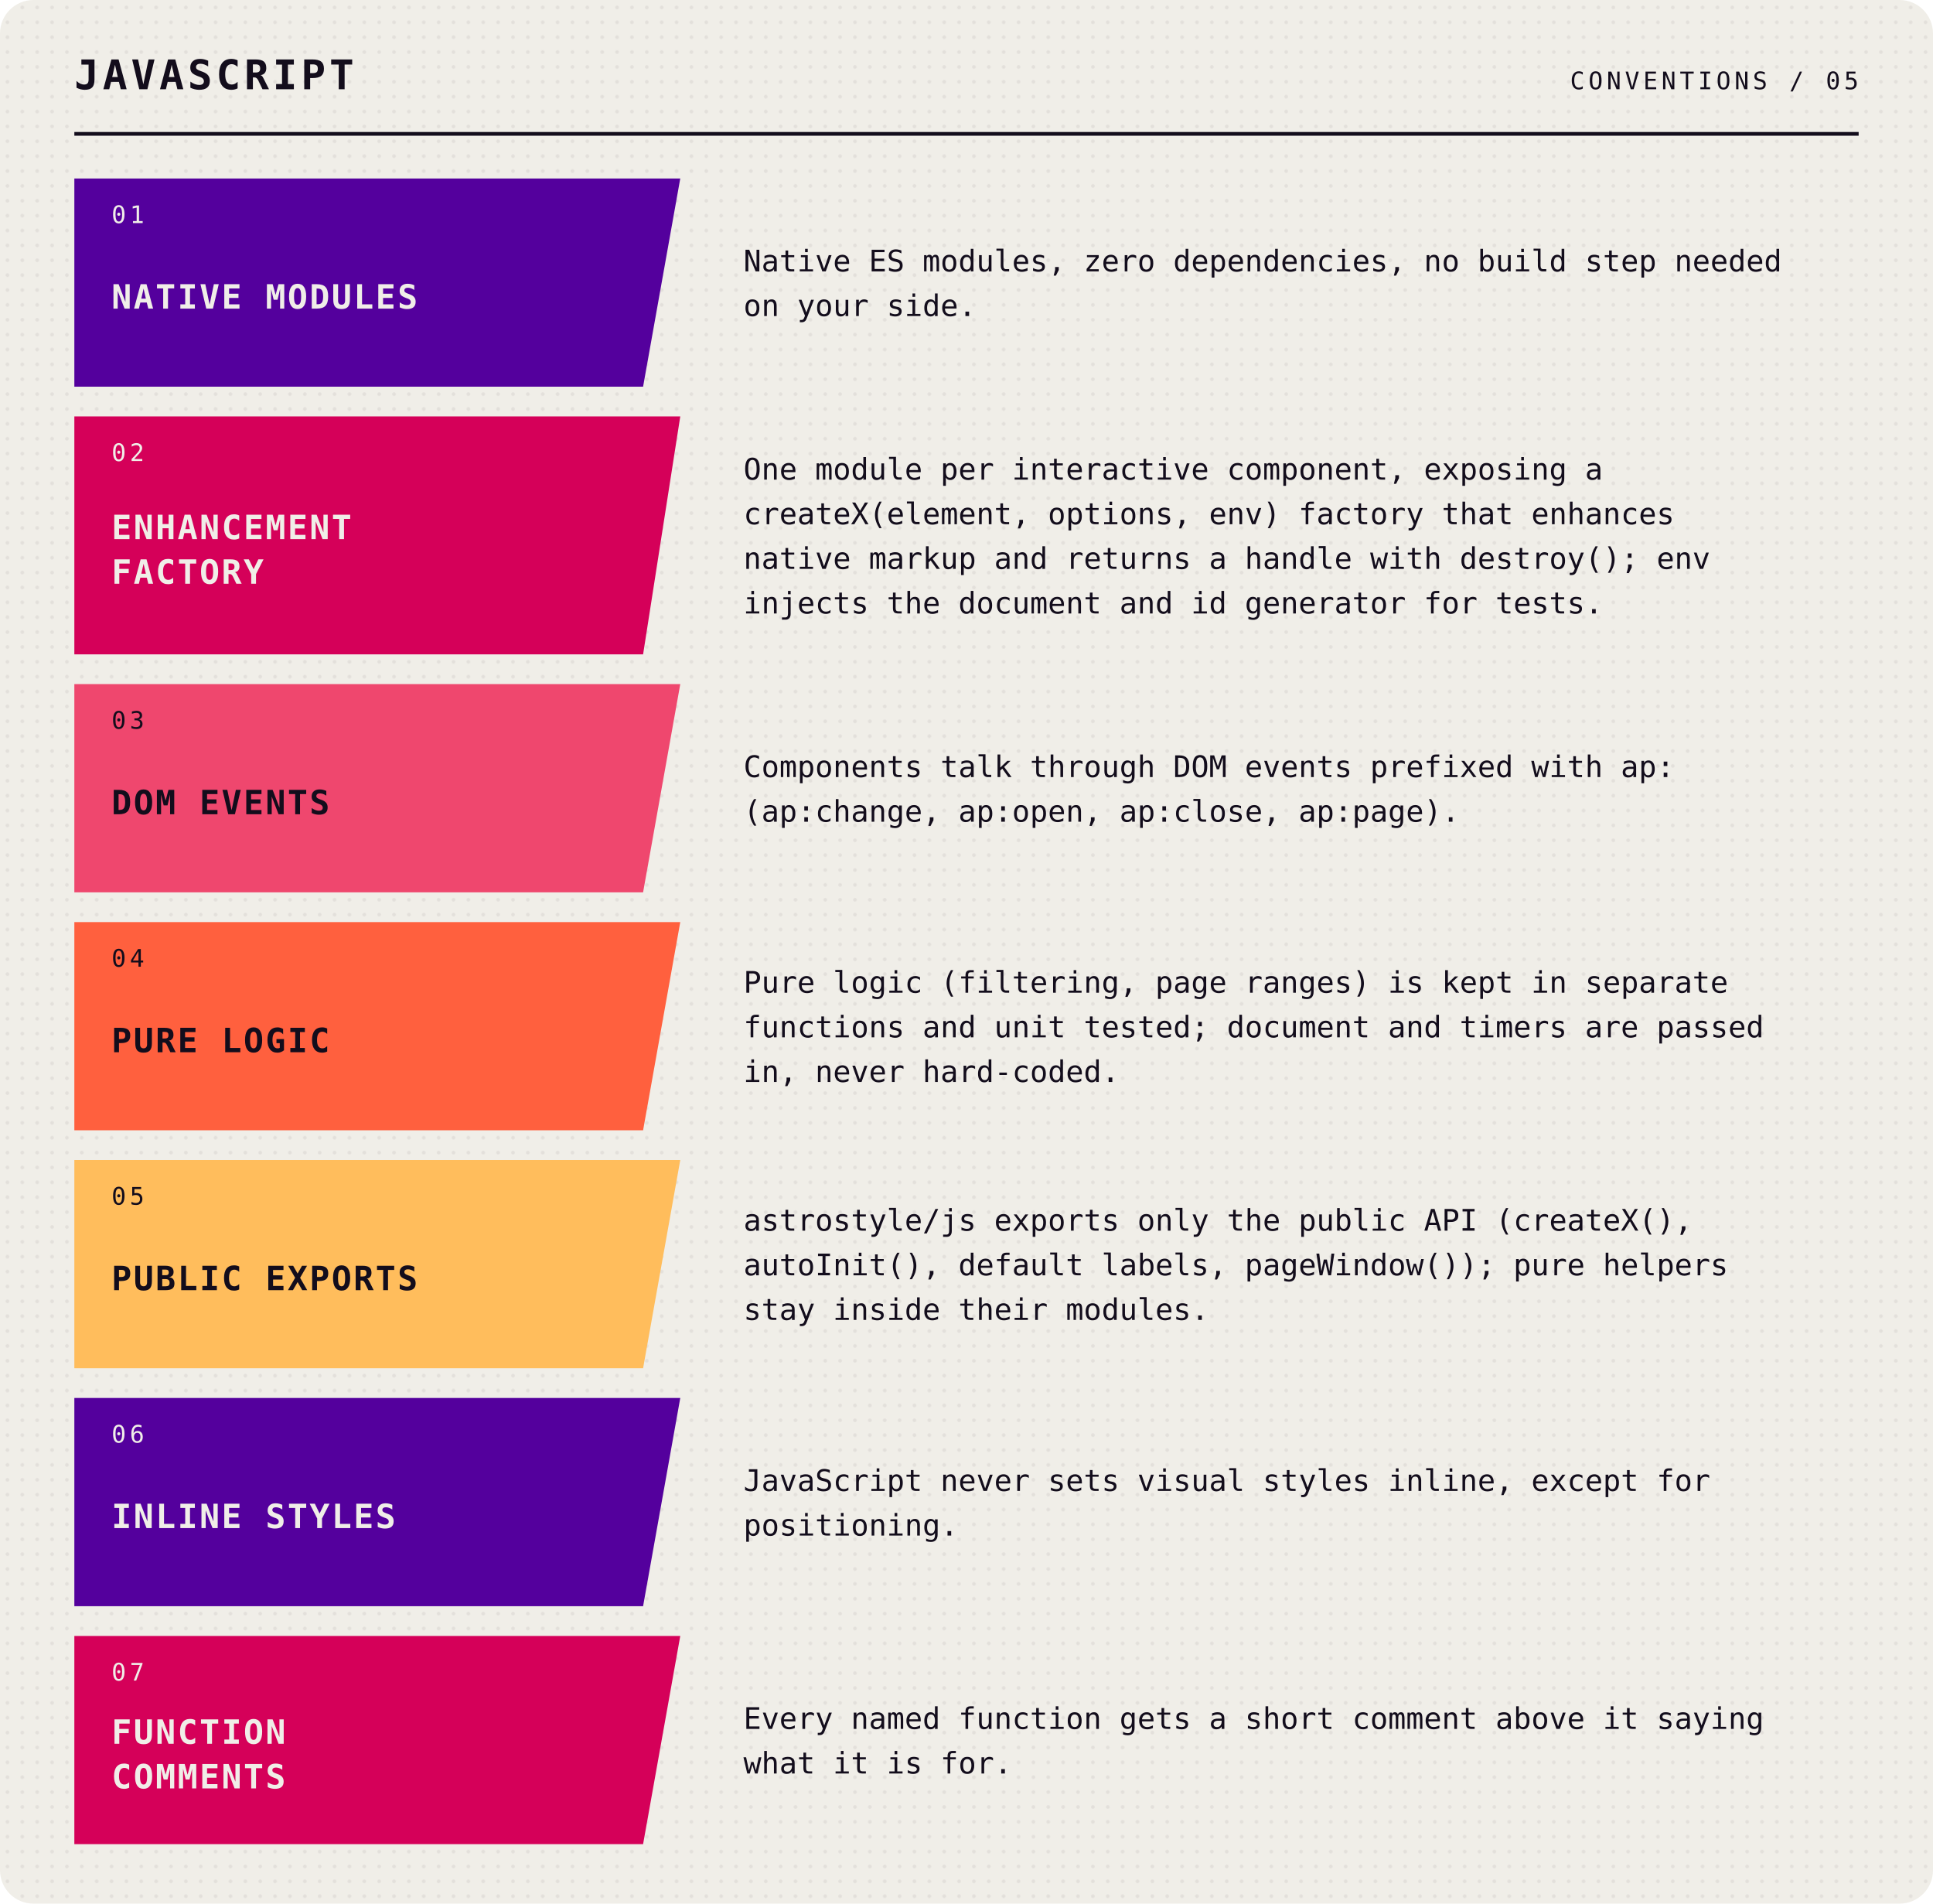
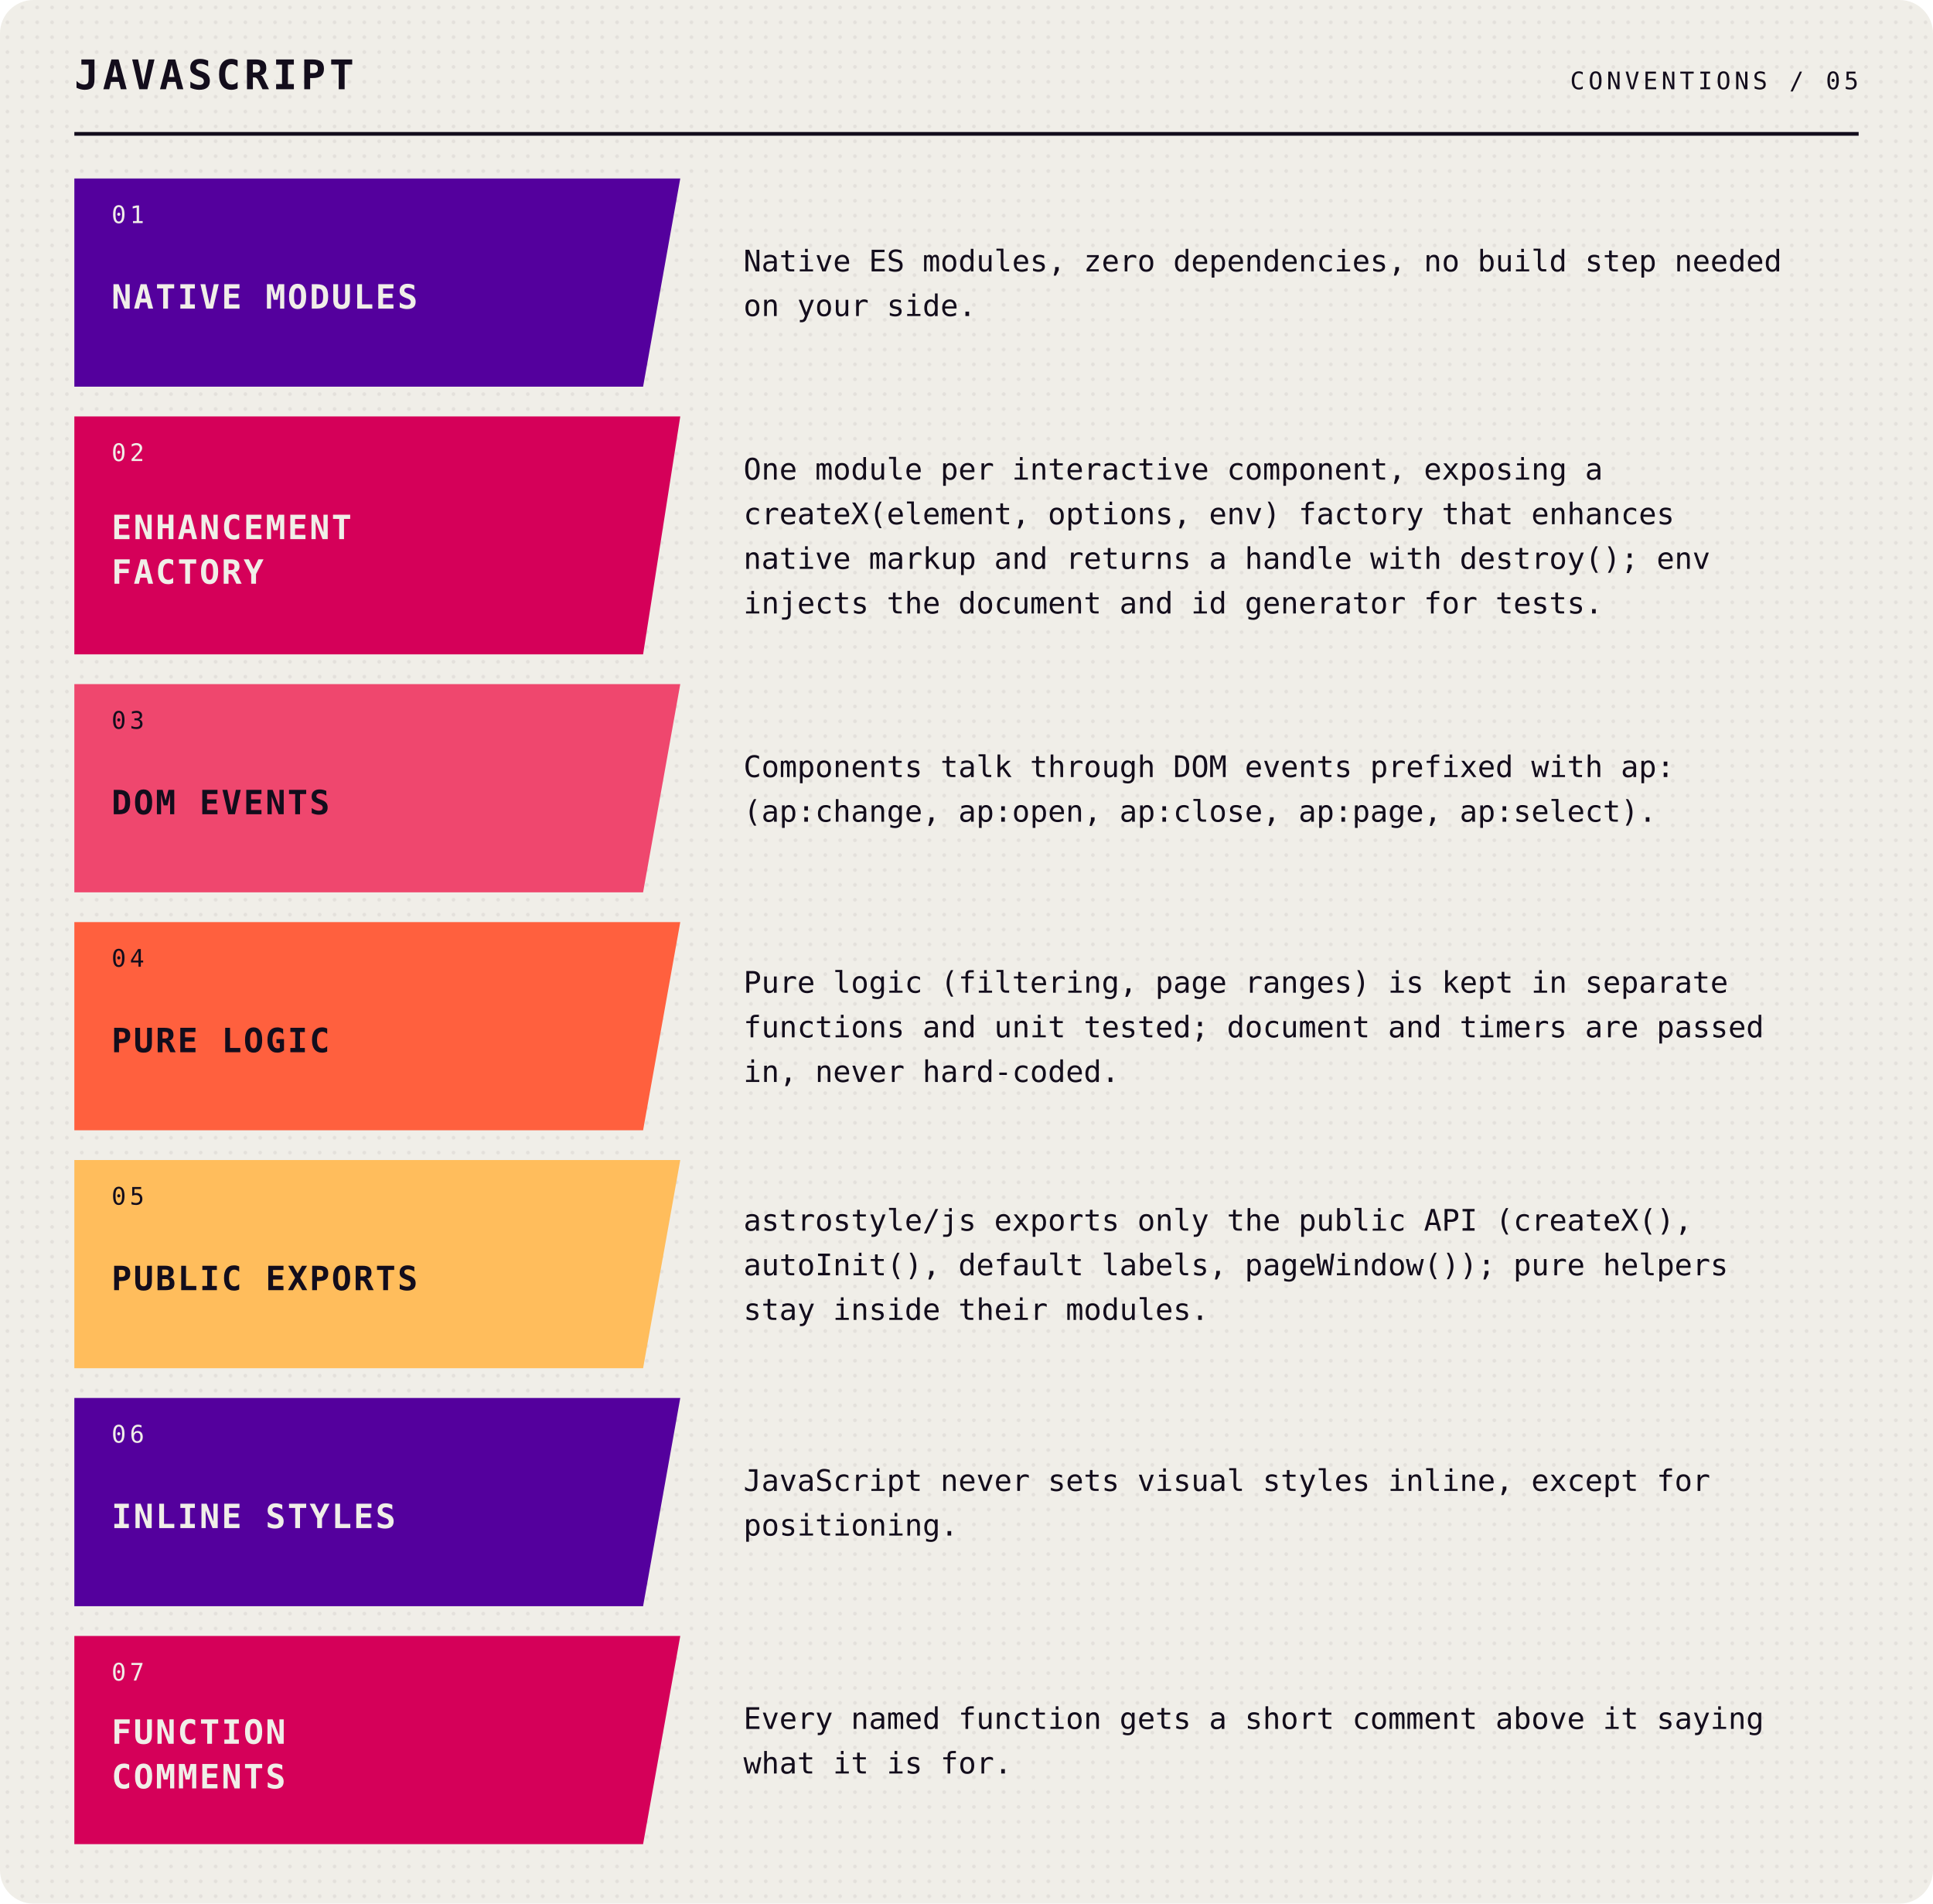
<svg xmlns="http://www.w3.org/2000/svg" width="1040" height="1024" viewBox="0 0 1040 1024" role="img" aria-labelledby="title desc">
  <defs>
    <pattern id="halftone" width="8" height="8" patternUnits="userSpaceOnUse">
      <circle cx="4" cy="4" r="1" fill="#130d1c" fill-opacity=".06" />
    </pattern>
  </defs>
  <rect width="1040" height="1024" rx="18" fill="#f0eee8" />
  <rect width="1040" height="1024" rx="18" fill="url(#halftone)" />
  <g font-family="'Feature Mono', 'SFMono-Regular', Menlo, Consolas, monospace" fill="#130d1c">
    <text x="40" y="48" font-size="22" font-weight="700" letter-spacing="2">JAVASCRIPT</text>
    <text x="1000" y="48" text-anchor="end" font-size="13" letter-spacing="2">CONVENTIONS / 05</text>
    <line x1="40" y1="72" x2="1000" y2="72" stroke="#130d1c" stroke-width="2" />
    <g transform="translate(0 96)" data-rule="1">
      <polygon points="40,0 366,0 346,112 40,112" fill="#54009d" />
      <text x="60" y="24" fill="#f0eee8" font-size="13" letter-spacing="2">01</text>
      <text x="60" y="70" fill="#f0eee8" font-size="18" font-weight="700" letter-spacing="1">NATIVE MODULES</text>
      <text font-size="16">
        <tspan x="400" y="50.0">Native ES modules, zero dependencies, no build step needed</tspan>
        <tspan x="400" y="74.0">on your side.</tspan>
      </text>
    </g>
    <g transform="translate(0 224)" data-rule="2">
      <polygon points="40,0 366,0 346,128 40,128" fill="#d50059" />
      <text x="60" y="24" fill="#f0eee8" font-size="13" letter-spacing="2">02</text>
      <text x="60" y="66" fill="#f0eee8" font-size="18" font-weight="700" letter-spacing="1">ENHANCEMENT</text>
      <text x="60" y="90" fill="#f0eee8" font-size="18" font-weight="700" letter-spacing="1">FACTORY</text>
      <text font-size="16">
        <tspan x="400" y="34.0">One module per interactive component, exposing a</tspan>
        <tspan x="400" y="58.0">createX(element, options, env) factory that enhances</tspan>
        <tspan x="400" y="82.0">native markup and returns a handle with destroy(); env</tspan>
        <tspan x="400" y="106.0">injects the document and id generator for tests.</tspan>
      </text>
    </g>
    <g transform="translate(0 368)" data-rule="3">
      <polygon points="40,0 366,0 346,112 40,112" fill="#ef476e" />
      <text x="60" y="24" fill="#130d1c" font-size="13" letter-spacing="2">03</text>
      <text x="60" y="70" fill="#130d1c" font-size="18" font-weight="700" letter-spacing="1">DOM EVENTS</text>
      <text font-size="16">
        <tspan x="400" y="50.0">Components talk through DOM events prefixed with ap:</tspan>
-         <tspan x="400" y="74.0">(ap:change, ap:open, ap:close, ap:page).</tspan>
+         <tspan x="400" y="74.0">(ap:change, ap:open, ap:close, ap:page, ap:select).</tspan>
      </text>
    </g>
    <g transform="translate(0 496)" data-rule="4">
      <polygon points="40,0 366,0 346,112 40,112" fill="#ff603e" />
      <text x="60" y="24" fill="#130d1c" font-size="13" letter-spacing="2">04</text>
      <text x="60" y="70" fill="#130d1c" font-size="18" font-weight="700" letter-spacing="1">PURE LOGIC</text>
      <text font-size="16">
        <tspan x="400" y="38.0">Pure logic (filtering, page ranges) is kept in separate</tspan>
        <tspan x="400" y="62.0">functions and unit tested; document and timers are passed</tspan>
        <tspan x="400" y="86.0">in, never hard-coded.</tspan>
      </text>
    </g>
    <g transform="translate(0 624)" data-rule="5">
      <polygon points="40,0 366,0 346,112 40,112" fill="#ffbd5c" />
      <text x="60" y="24" fill="#130d1c" font-size="13" letter-spacing="2">05</text>
      <text x="60" y="70" fill="#130d1c" font-size="18" font-weight="700" letter-spacing="1">PUBLIC EXPORTS</text>
      <text font-size="16">
        <tspan x="400" y="38.0">astrostyle/js exports only the public API (createX(),</tspan>
        <tspan x="400" y="62.0">autoInit(), default labels, pageWindow()); pure helpers</tspan>
        <tspan x="400" y="86.0">stay inside their modules.</tspan>
      </text>
    </g>
    <g transform="translate(0 752)" data-rule="6">
      <polygon points="40,0 366,0 346,112 40,112" fill="#54009d" />
      <text x="60" y="24" fill="#f0eee8" font-size="13" letter-spacing="2">06</text>
      <text x="60" y="70" fill="#f0eee8" font-size="18" font-weight="700" letter-spacing="1">INLINE STYLES</text>
      <text font-size="16">
        <tspan x="400" y="50.0">JavaScript never sets visual styles inline, except for</tspan>
        <tspan x="400" y="74.0">positioning.</tspan>
      </text>
    </g>
    <g transform="translate(0 880)" data-rule="7">
      <polygon points="40,0 366,0 346,112 40,112" fill="#d50059" />
      <text x="60" y="24" fill="#f0eee8" font-size="13" letter-spacing="2">07</text>
      <text x="60" y="58" fill="#f0eee8" font-size="18" font-weight="700" letter-spacing="1">FUNCTION</text>
      <text x="60" y="82" fill="#f0eee8" font-size="18" font-weight="700" letter-spacing="1">COMMENTS</text>
      <text font-size="16">
        <tspan x="400" y="50.0">Every named function gets a short comment above it saying</tspan>
        <tspan x="400" y="74.0">what it is for.</tspan>
      </text>
    </g>
  </g>
</svg>
